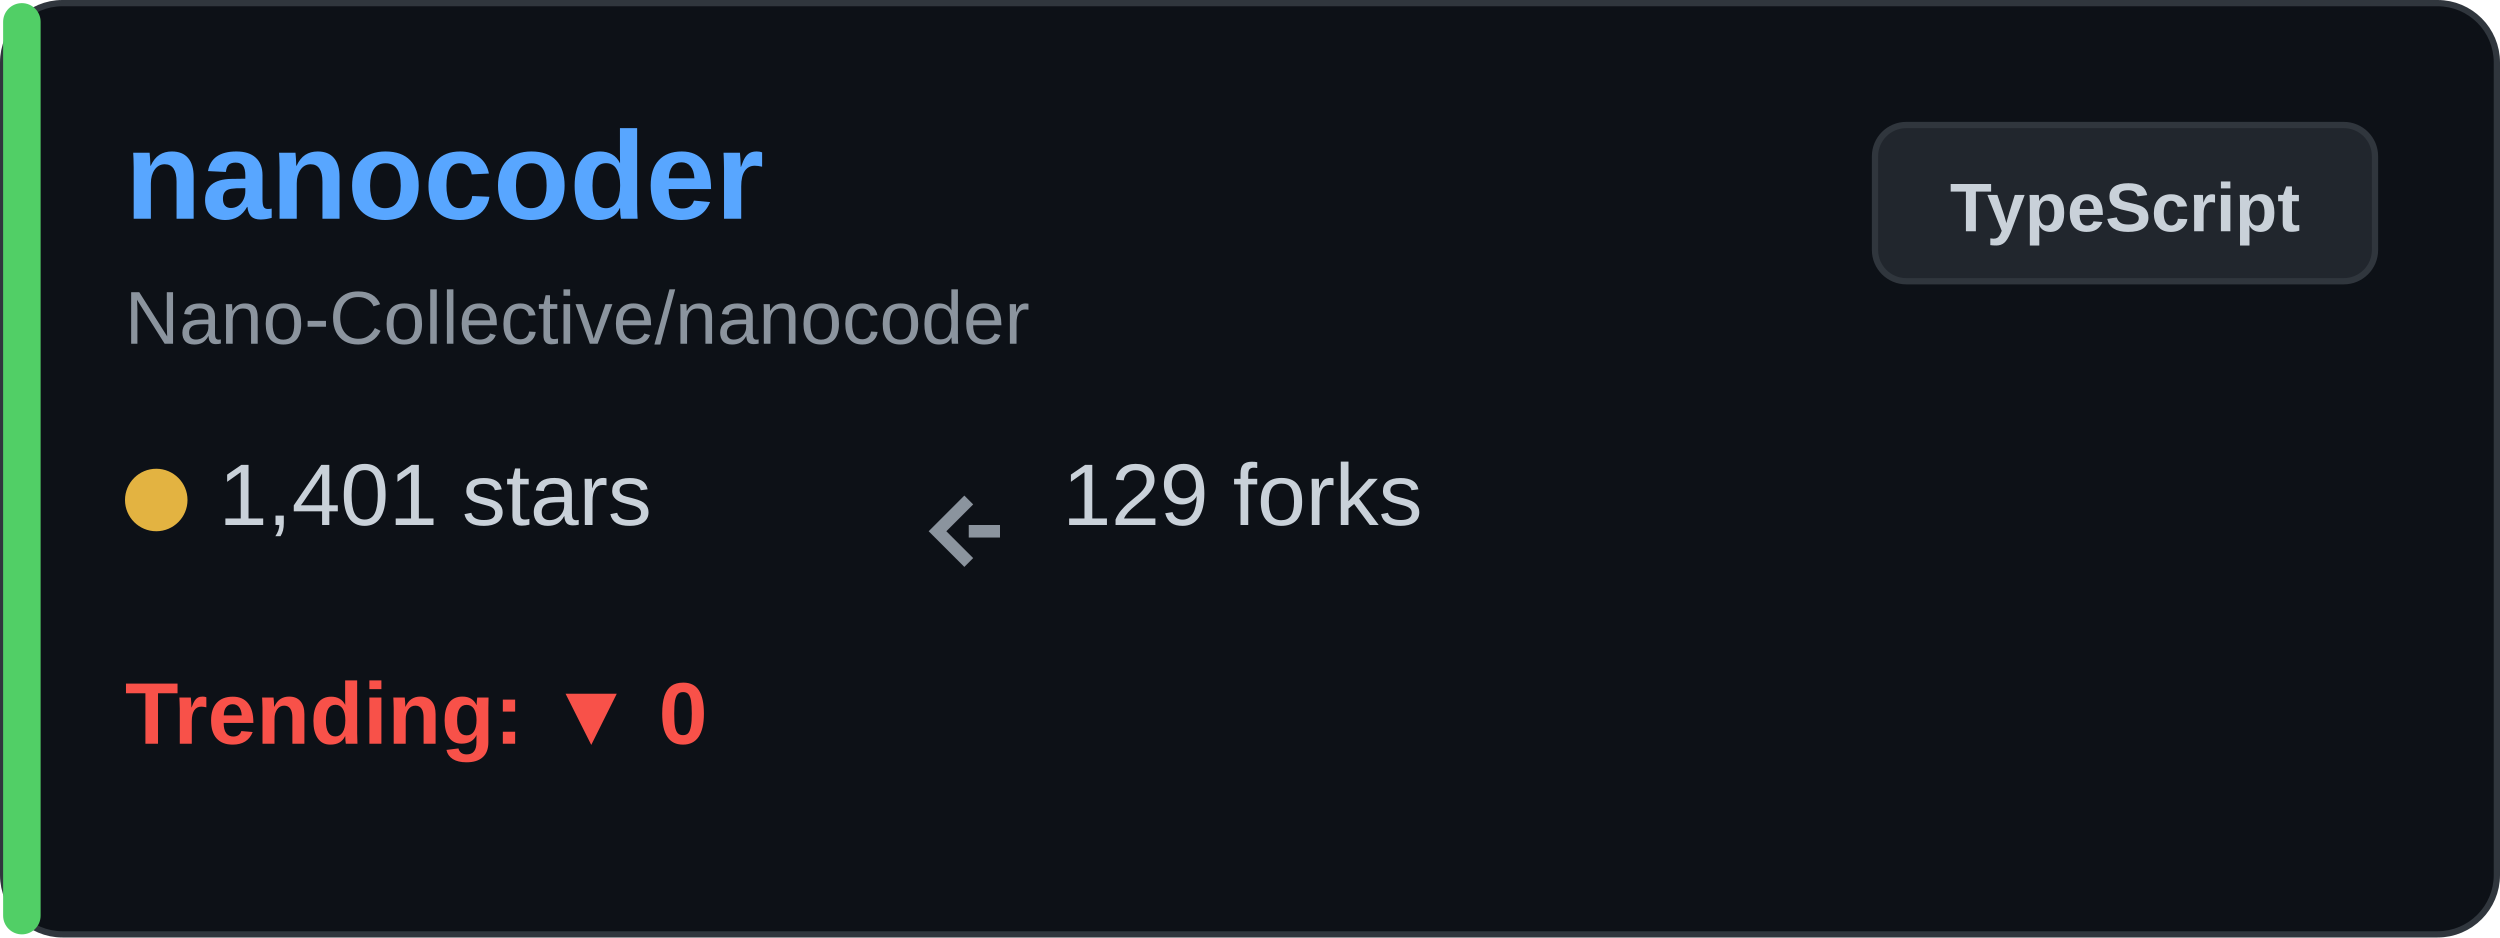
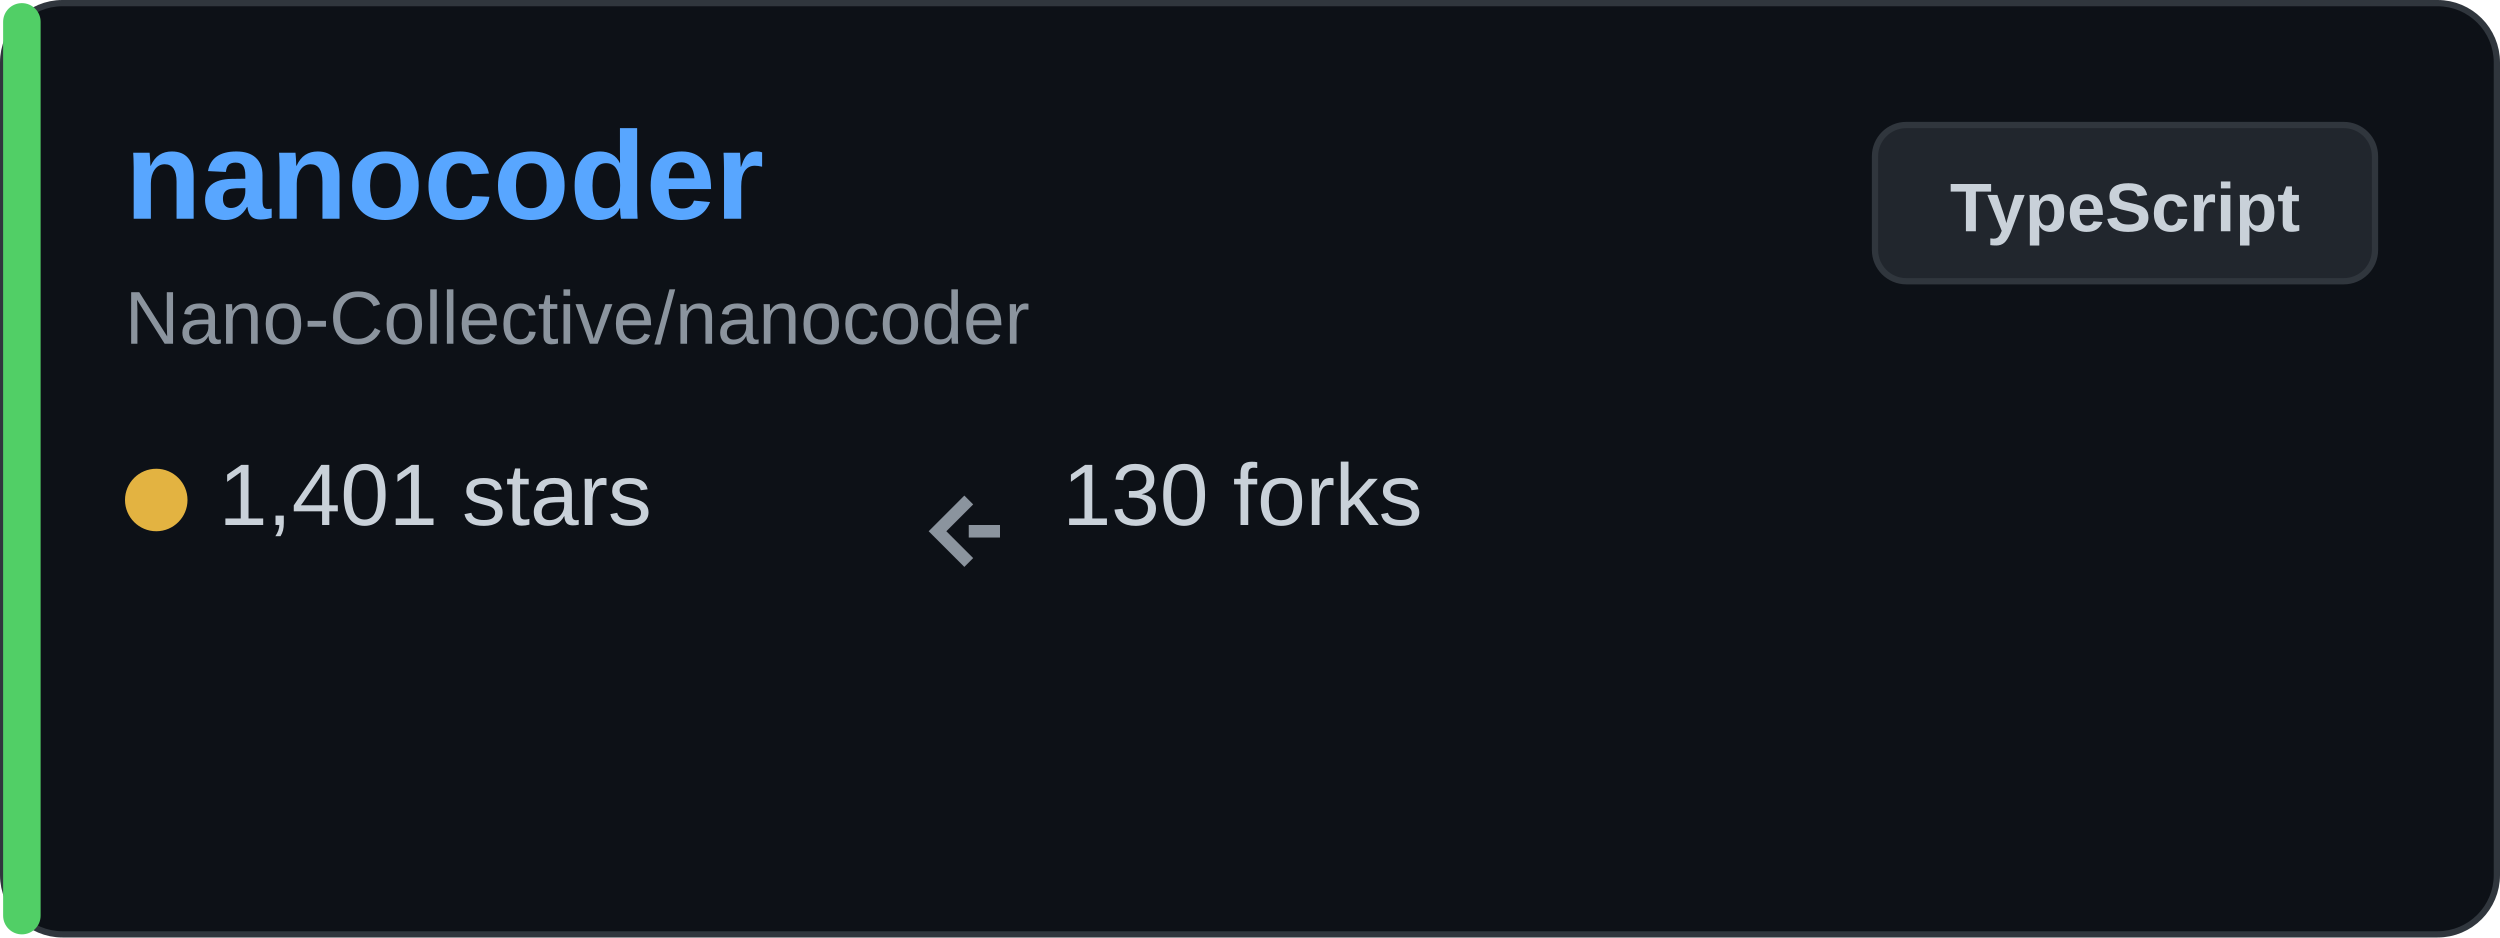
<svg xmlns="http://www.w3.org/2000/svg" width="400" height="150" viewBox="0 0 400 150" fill="none">
  <rect x="0.5" y="0.5" width="399" height="149" rx="9.5" fill="#0d1117" stroke="#30363d" />
  <rect x="0.5" y="0.5" width="6" height="149" rx="3" fill="#51cf66" />
  <text x="20" y="35" font-family="Arial, sans-serif" font-size="20" font-weight="bold" fill="#58a6ff">nanocoder</text>
  <text x="20" y="55" font-family="Arial, sans-serif" font-size="12" fill="#8b949e">Nano-Collective/nanocoder</text>
  <g transform="translate(20, 80)">
    <circle cx="5" cy="0" r="5" fill="#e3b341" />
    <text x="15" y="4" font-family="Arial, sans-serif" font-size="14" fill="#c9d1d9">1,401 stars</text>
  </g>
  <g transform="translate(150, 80)">
    <path d="M5 0 L0 5 L5 10 M5 5 L10 5" stroke="#8b949e" stroke-width="2" fill="none" />
-     <text x="20" y="4" font-family="Arial, sans-serif" font-size="14" fill="#c9d1d9">129 forks</text>
-   </g>
-   <g transform="translate(20, 115)">
-     <text x="0" y="4" font-family="Arial, sans-serif" font-size="14" font-weight="bold" fill="#f85149">Trending: ▼ 0</text>
+     <text x="20" y="4" font-family="Arial, sans-serif" font-size="14" fill="#c9d1d9">130 forks</text>
  </g>
  <rect x="300" y="20" width="80" height="25" rx="5" fill="#21262d" stroke="#30363d" />
  <text x="340" y="37" font-family="Arial, sans-serif" font-size="11" font-weight="bold" fill="#c9d1d9" text-anchor="middle">TypeScript</text>
</svg>
